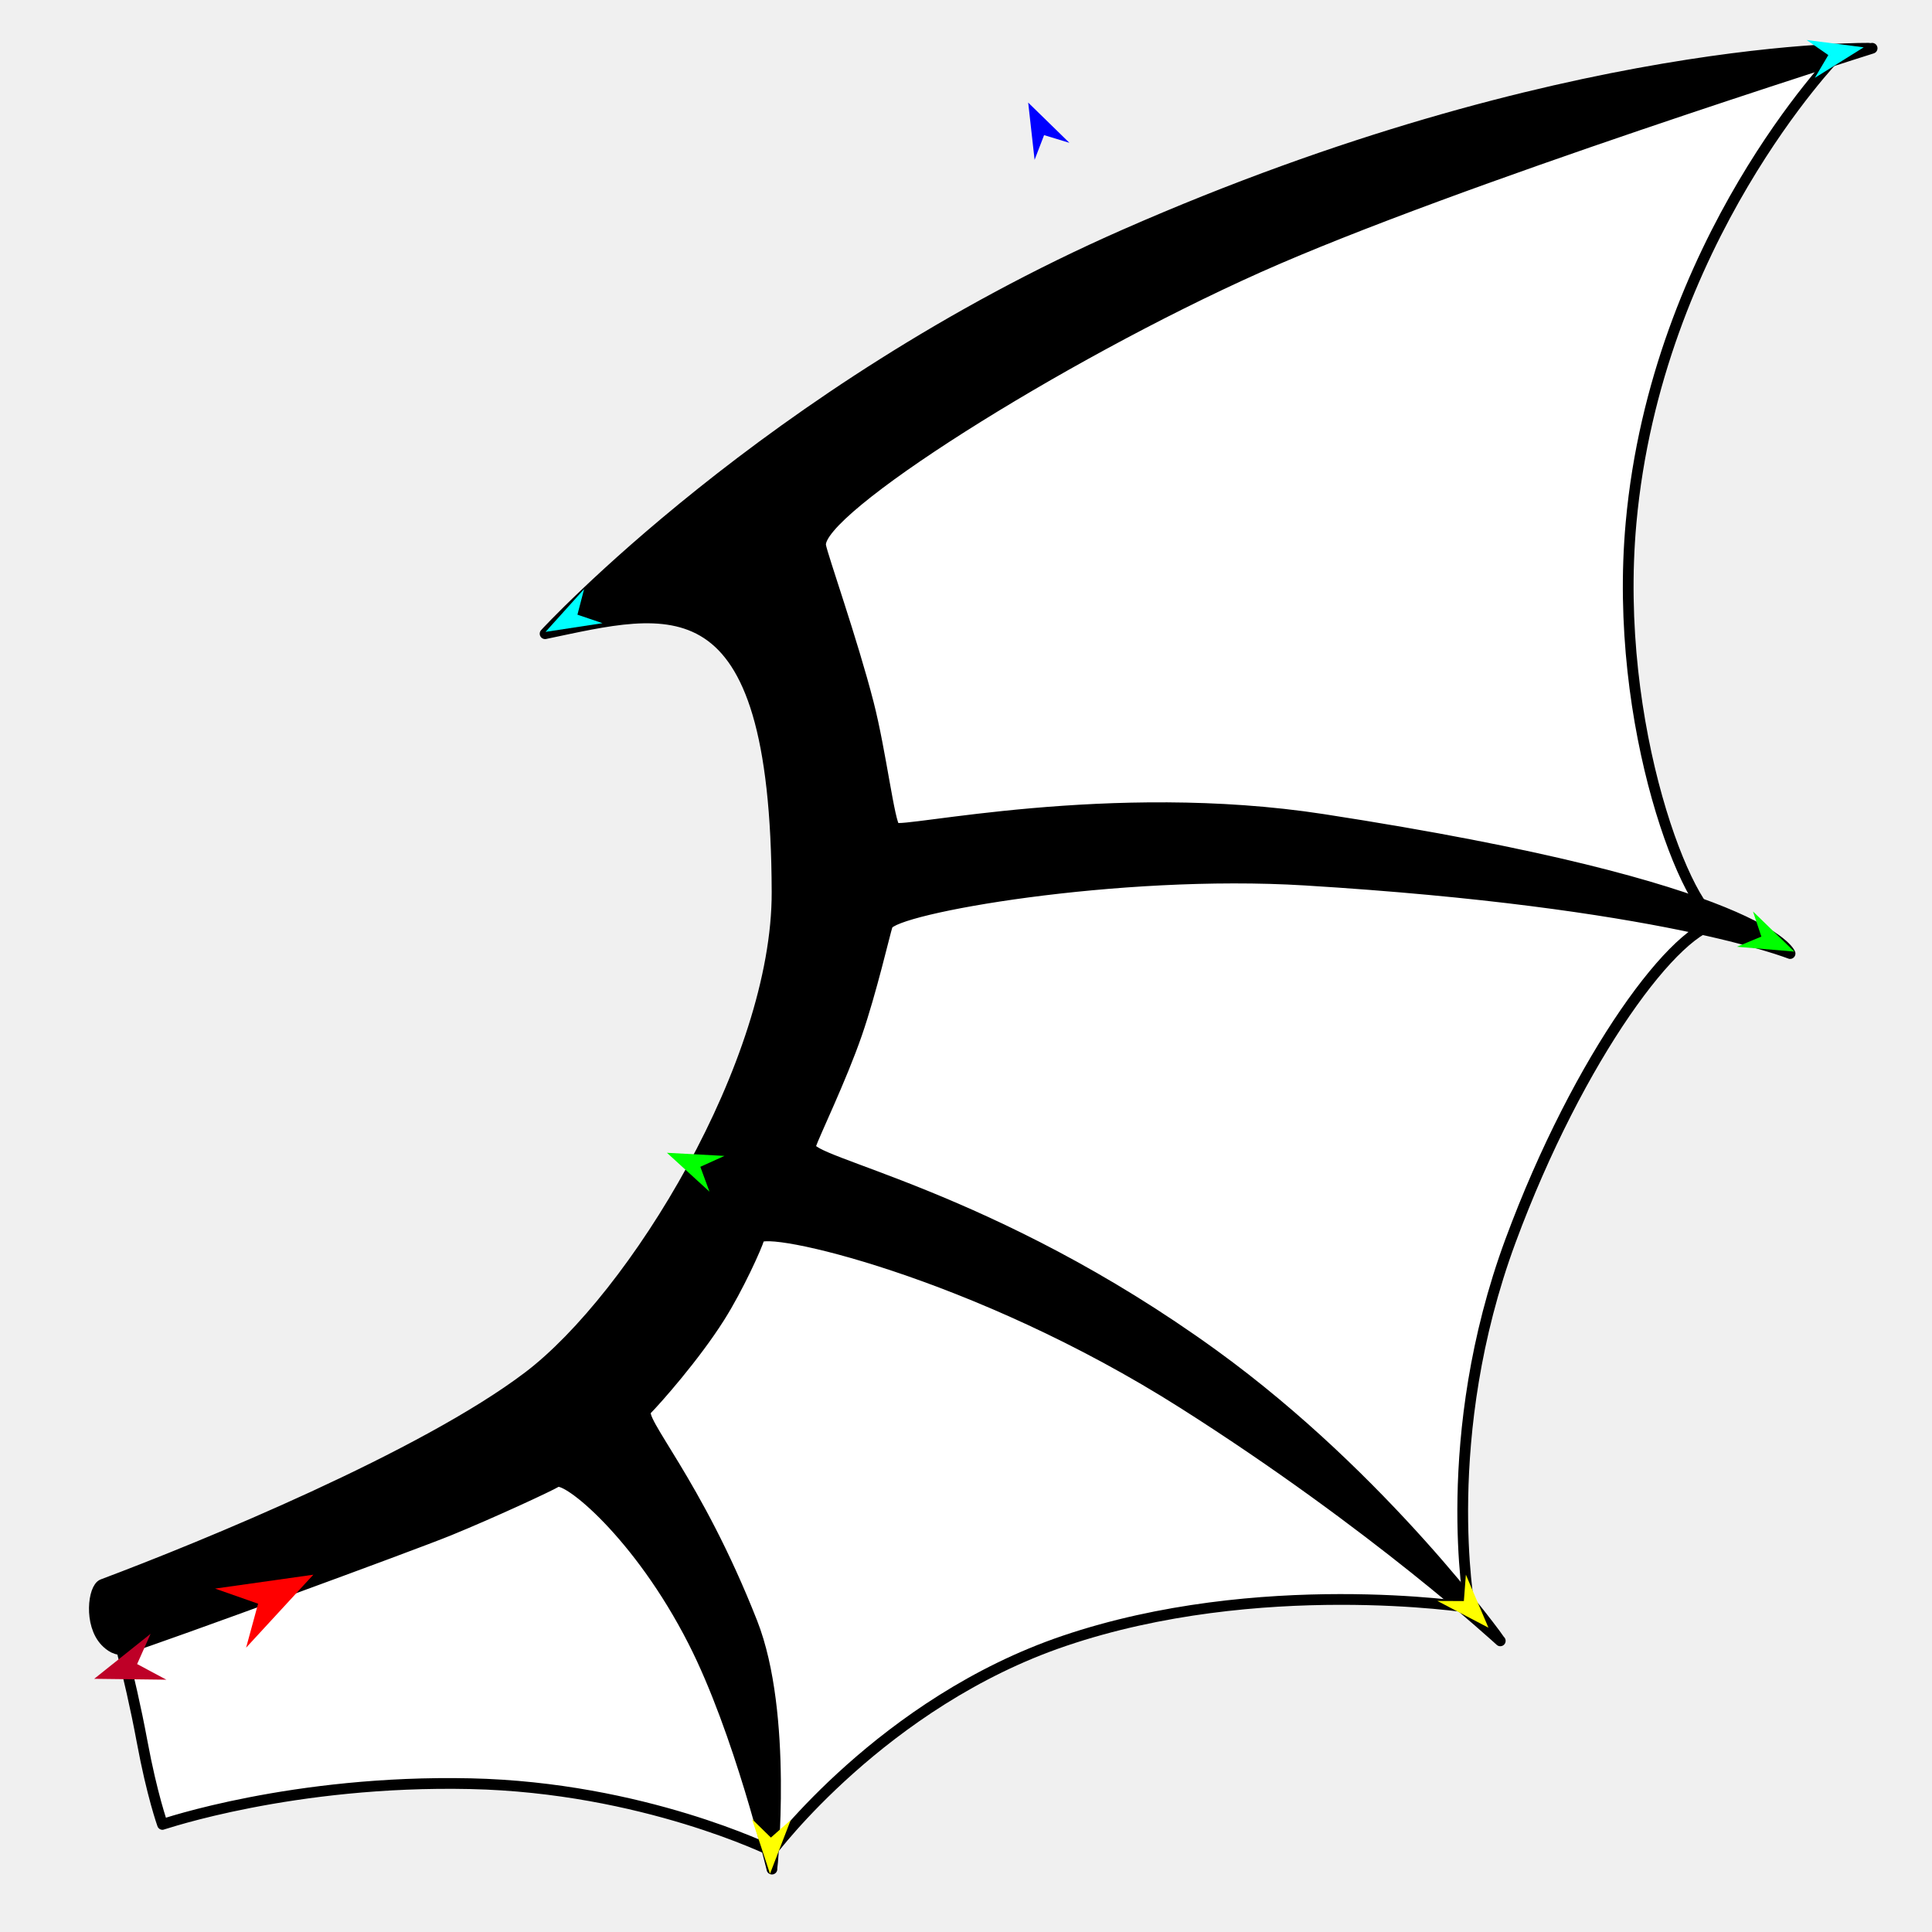
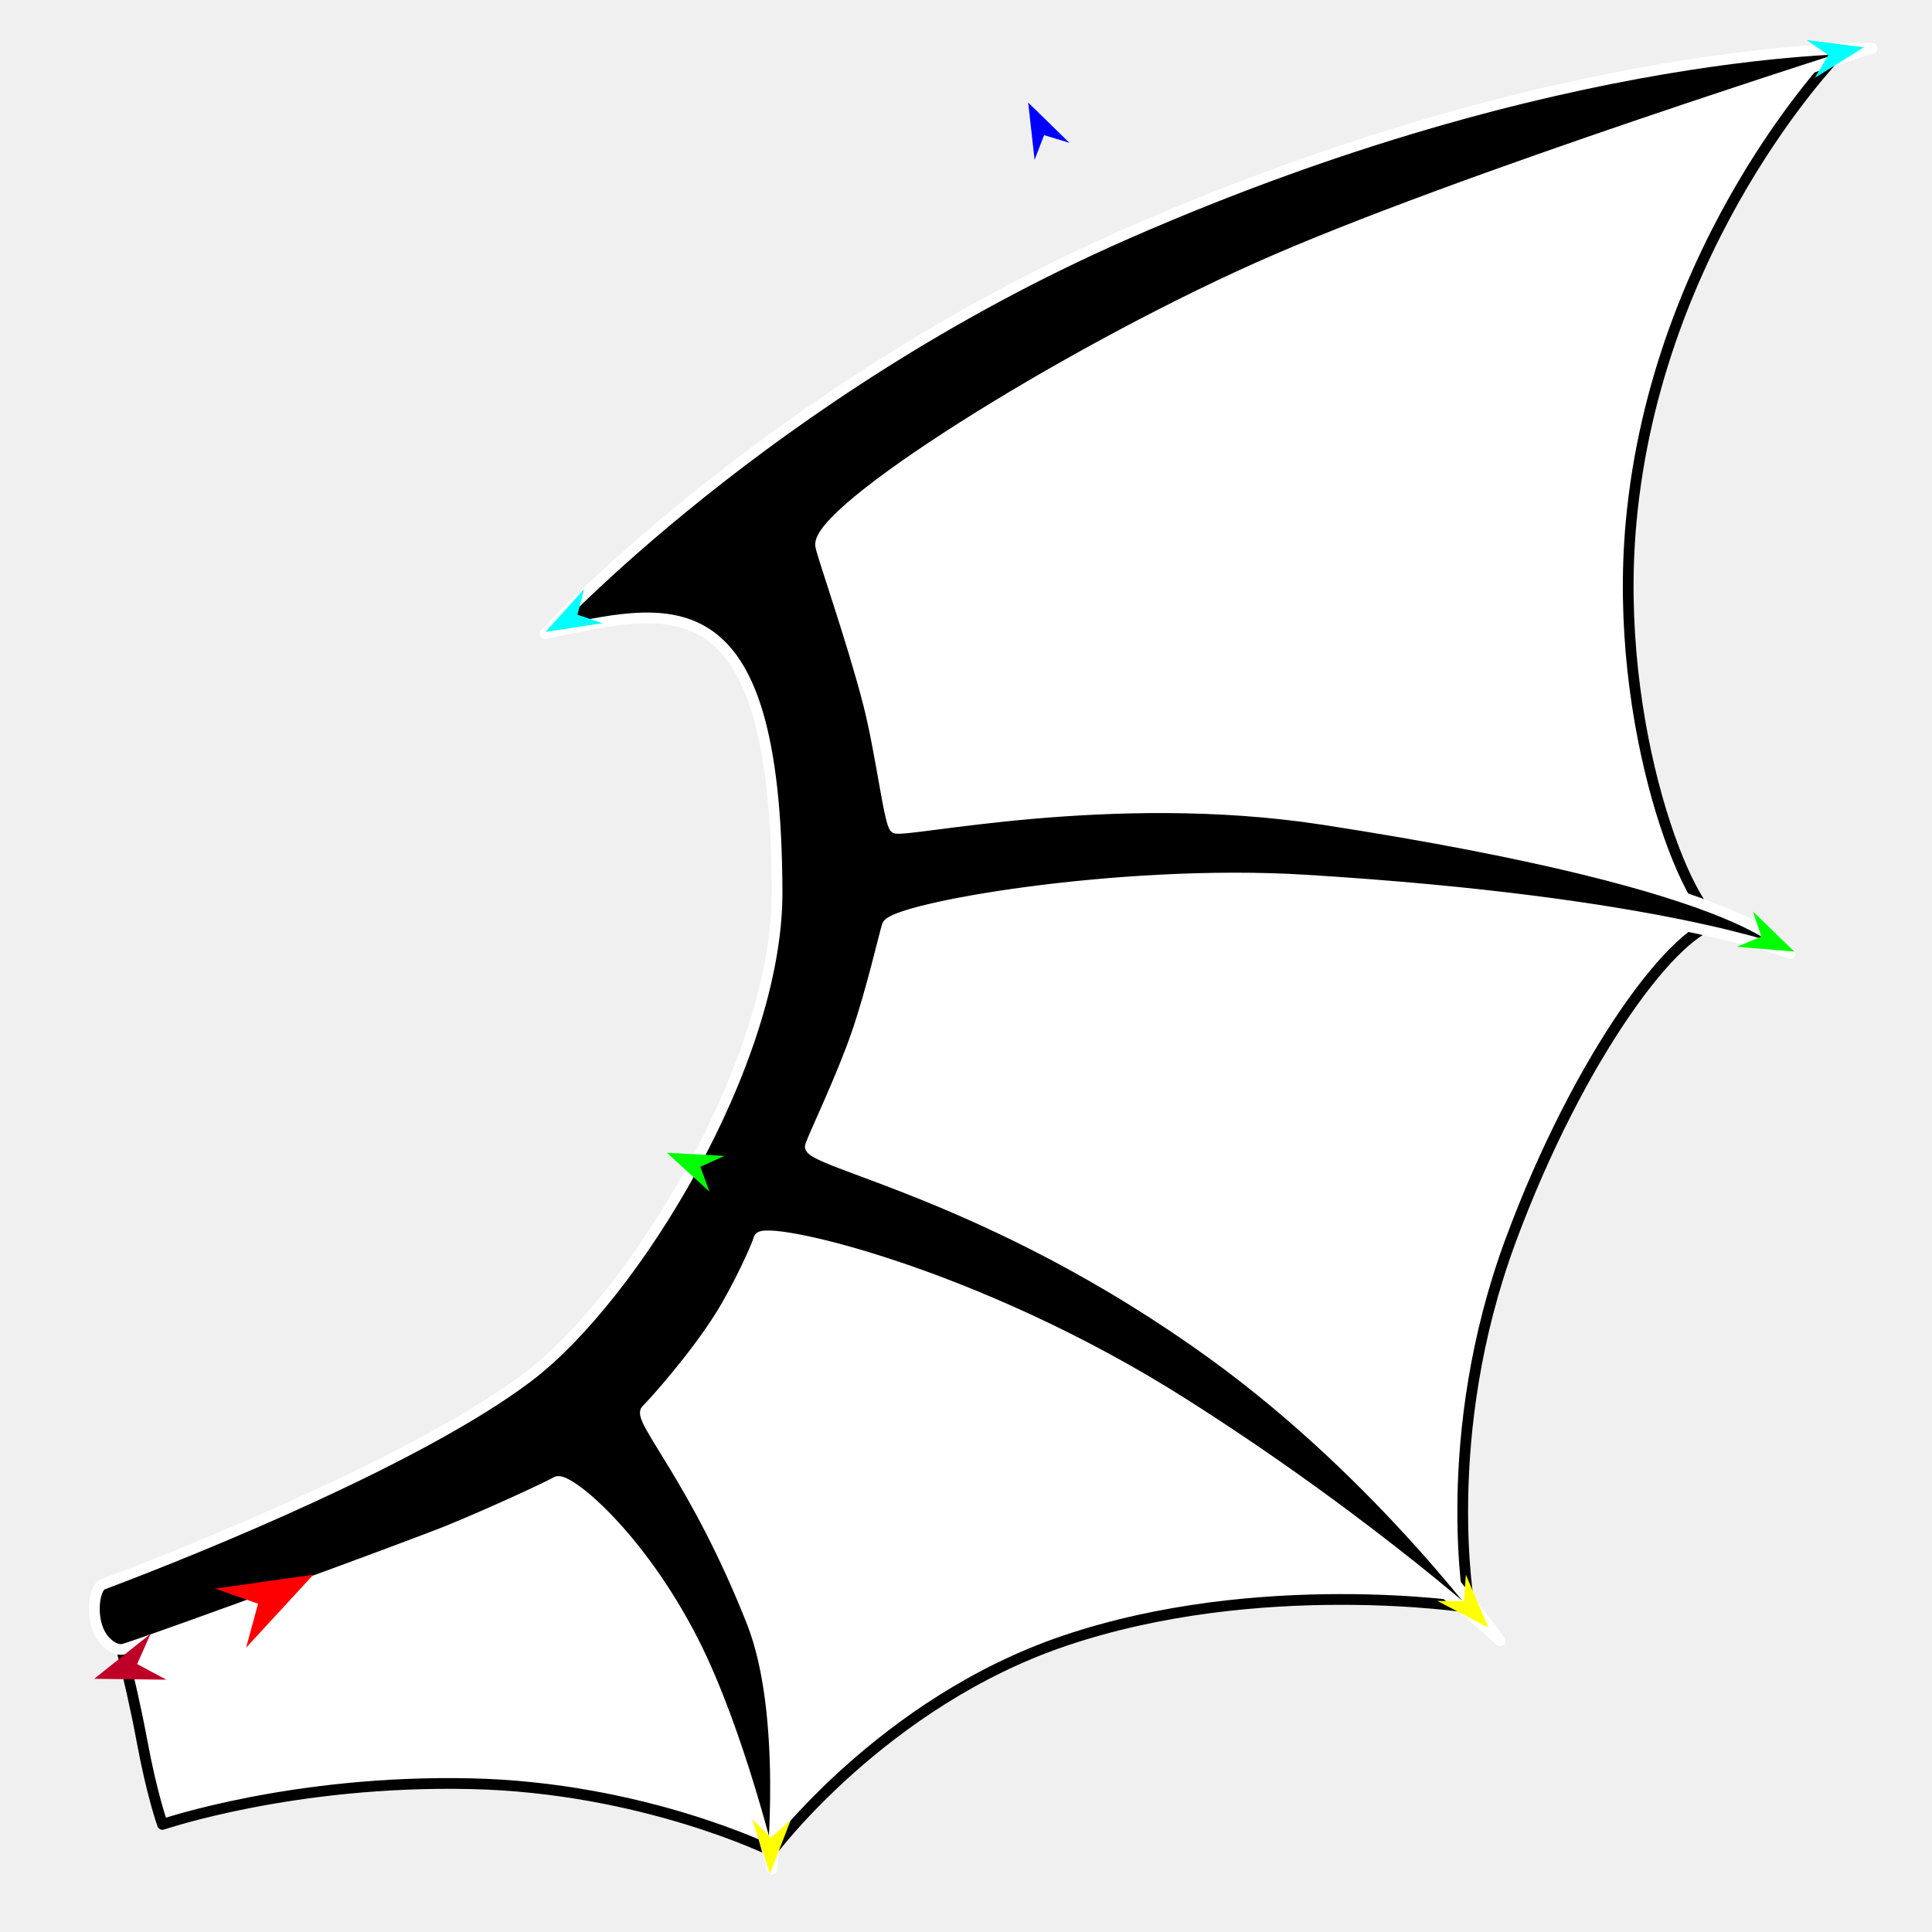
<svg xmlns="http://www.w3.org/2000/svg" version="1.1" id="Frame_0" width="720px" height="720px">
  <g id="wing_bat">
    <g id="wing_bat">
      <path fill="#ffffff" fill-rule="evenodd" stroke="#000000" stroke-width="4" stroke-linejoin="round" d="M 41.730 601.414 C 41.746 601.407 166.675 566.650 207.396 531.219 C 249.203 494.843 289.077 426.453 302.014 372.567 C 313.412 325.089 272.343 254.583 292.456 210.091 C 317.614 154.441 401.343 116.184 455.888 88.712 C 519.733 56.556 684.286 20.862 684.309 20.855 C 684.301 20.873 617.396 89.778 607.850 194.800 C 600.938 270.835 629.492 342.257 641.301 343.894 C 625.284 344.162 588.425 393.475 562.930 462.406 C 535.929 535.409 547.640 599.063 547.638 599.077 C 547.623 599.078 469.147 586.920 396.632 611.501 C 329.021 634.419 287.688 689.864 287.677 689.872 C 287.666 689.869 239.584 666.124 175.283 664.728 C 109.150 663.292 60.577 679.916 60.565 679.917 C 60.564 679.914 56.671 669.091 52.949 649.010 C 48.188 623.331 41.731 601.419 41.730 601.414 Z" />
-       <path fill="#000000" fill-rule="evenodd" stroke="#000000" stroke-width="4" stroke-linejoin="round" d="M 38.230 590.475 C 75.786 576.375 157.539 542.894 196.882 513.060 C 236.145 483.287 289.768 395.906 289.589 332.426 C 289.253 213.589 249.021 226.617 203.137 236.164 C 203.146 236.157 286.254 145.843 419.053 87.469 C 583.111 15.354 697.661 17.995 697.689 17.988 C 697.666 17.996 541.412 67.213 468.705 99.757 C 394.349 133.039 303.599 190.510 305.837 203.401 C 306.518 207.325 317.628 238.754 323.637 262.158 C 328.279 280.236 331.433 306.972 333.553 308.532 C 336.524 310.718 413.665 293.134 493.062 305.374 C 658.511 330.881 667.088 355.359 667.105 355.364 C 667.087 355.361 619.519 336.133 486.395 327.985 C 416.496 323.706 332.739 338.575 330.686 344.850 C 329.680 347.924 324.692 369.650 319.288 385.270 C 313.472 402.084 303.648 422.308 302.014 427.044 C 299.901 433.166 369.393 444.854 452.245 504.873 C 516.042 551.088 559.096 611.490 559.107 611.501 C 559.095 611.492 512.583 568.494 441.075 523.096 C 363.019 473.541 284.379 456.282 282.899 461.450 C 281.986 464.637 275.099 479.899 268.196 490.835 C 258.922 505.526 244.624 521.669 240.847 525.485 C 237.391 528.975 259.444 551.651 280.294 604.675 C 293.693 638.752 287.677 696.552 287.678 696.562 C 287.675 696.553 275.518 645.299 258.352 611.638 C 237.978 571.688 211.117 550.004 207.396 552.245 C 204.583 553.939 183.362 563.778 167.359 570.320 C 153.885 575.828 61.410 609.725 46.509 614.472 C 43.585 615.403 40.904 613.375 39.303 611.702 C 33.139 605.266 34.790 591.767 38.230 590.475 Z" />
+       <path fill="#000000" fill-rule="evenodd" stroke="#ffffff" stroke-width="4" stroke-linejoin="round" d="M 38.230 590.475 C 75.786 576.375 157.539 542.894 196.882 513.060 C 236.145 483.287 289.768 395.906 289.589 332.426 C 289.253 213.589 249.021 226.617 203.137 236.164 C 203.146 236.157 286.254 145.843 419.053 87.469 C 583.111 15.354 697.661 17.995 697.689 17.988 C 697.666 17.996 541.412 67.213 468.705 99.757 C 394.349 133.039 303.599 190.510 305.837 203.401 C 306.518 207.325 317.628 238.754 323.637 262.158 C 328.279 280.236 331.433 306.972 333.553 308.532 C 336.524 310.718 413.665 293.134 493.062 305.374 C 658.511 330.881 667.088 355.359 667.105 355.364 C 667.087 355.361 619.519 336.133 486.395 327.985 C 416.496 323.706 332.739 338.575 330.686 344.850 C 329.680 347.924 324.692 369.650 319.288 385.270 C 313.472 402.084 303.648 422.308 302.014 427.044 C 299.901 433.166 369.393 444.854 452.245 504.873 C 516.042 551.088 559.096 611.490 559.107 611.501 C 559.095 611.492 512.583 568.494 441.075 523.096 C 363.019 473.541 284.379 456.282 282.899 461.450 C 281.986 464.637 275.099 479.899 268.196 490.835 C 258.922 505.526 244.624 521.669 240.847 525.485 C 237.391 528.975 259.444 551.651 280.294 604.675 C 293.693 638.752 287.677 696.552 287.678 696.562 C 287.675 696.553 275.518 645.299 258.352 611.638 C 237.978 571.688 211.117 550.004 207.396 552.245 C 204.583 553.939 183.362 563.778 167.359 570.320 C 153.885 575.828 61.410 609.725 46.509 614.472 C 43.585 615.403 40.904 613.375 39.303 611.702 C 33.139 605.266 34.790 591.767 38.230 590.475 Z" />
    </g>
    <g id="specs">
      <path fill="#ff0000" fill-rule="evenodd" stroke="none" d="M 116.765 586.851 C 116.762 586.853 91.721 614.037 91.719 614.039 C 91.719 614.038 96.183 597.656 96.183 597.654 C 96.182 597.654 80.163 592.023 80.162 592.023 C 80.165 592.022 116.761 586.851 116.765 586.851 Z" />
      <path fill="#0000ff" fill-rule="evenodd" stroke="none" d="M 383.175 38.227 C 383.177 38.228 398.539 53.226 398.540 53.227 C 398.539 53.227 389.103 50.360 389.102 50.359 C 389.102 50.360 385.562 59.566 385.562 59.567 C 385.562 59.564 383.176 38.229 383.175 38.227 Z" />
      <path fill="#00ffff" fill-rule="evenodd" stroke="none" d="M 203.309 235.481 C 203.311 235.479 217.679 219.528 217.681 219.526 C 217.681 219.527 215.194 229.072 215.194 229.073 C 215.195 229.073 224.535 232.239 224.536 232.240 C 224.534 232.240 203.312 235.481 203.309 235.481 Z" />
      <path fill="#ffff00" fill-rule="evenodd" stroke="none" d="M 286.953 698.306 C 286.952 698.304 280.238 677.912 280.238 677.910 C 280.239 677.910 287.289 684.807 287.290 684.808 C 287.291 684.807 294.677 678.272 294.678 678.271 C 294.677 678.273 286.953 698.304 286.953 698.306 Z" />
      <path fill="#ffff00" fill-rule="evenodd" stroke="none" d="M 554.695 606.590 C 554.694 606.588 546.290 586.832 546.289 586.830 C 546.289 586.831 545.538 596.665 545.538 596.666 C 545.537 596.666 535.674 596.626 535.673 596.626 C 535.675 596.627 554.693 606.589 554.695 606.590 Z" />
      <path fill="#00ff00" fill-rule="evenodd" stroke="none" d="M 668.699 354.633 C 668.698 354.631 653.289 339.682 653.287 339.680 C 653.288 339.681 656.410 349.037 656.410 349.038 C 656.410 349.038 647.303 352.826 647.302 352.826 C 647.304 352.827 668.697 354.633 668.699 354.633 Z" />
      <path fill="#00ffff" fill-rule="evenodd" stroke="none" d="M 694.549 17.636 C 694.547 17.638 676.339 29.012 676.337 29.013 C 676.337 29.012 681.358 20.522 681.358 20.521 C 681.357 20.521 673.252 14.902 673.251 14.902 C 673.253 14.902 694.547 17.636 694.549 17.636 Z" />
      <path fill="#00ff00" fill-rule="evenodd" stroke="none" d="M 248.544 429.612 C 248.546 429.612 269.983 430.774 269.986 430.774 C 269.985 430.775 260.996 434.835 260.995 434.835 C 260.996 434.836 264.398 444.093 264.398 444.094 C 264.396 444.093 248.546 429.613 248.544 429.612 Z" />
      <path fill="#be0027" fill-rule="evenodd" stroke="none" d="M 35.110 625.642 C 35.112 625.642 62.001 625.973 62.003 625.973 C 62.002 625.973 51.107 620.151 51.106 620.150 C 51.106 620.149 56.129 608.863 56.129 608.862 C 56.127 608.864 35.112 625.640 35.110 625.642 Z" />
    </g>
  </g>
</svg>
